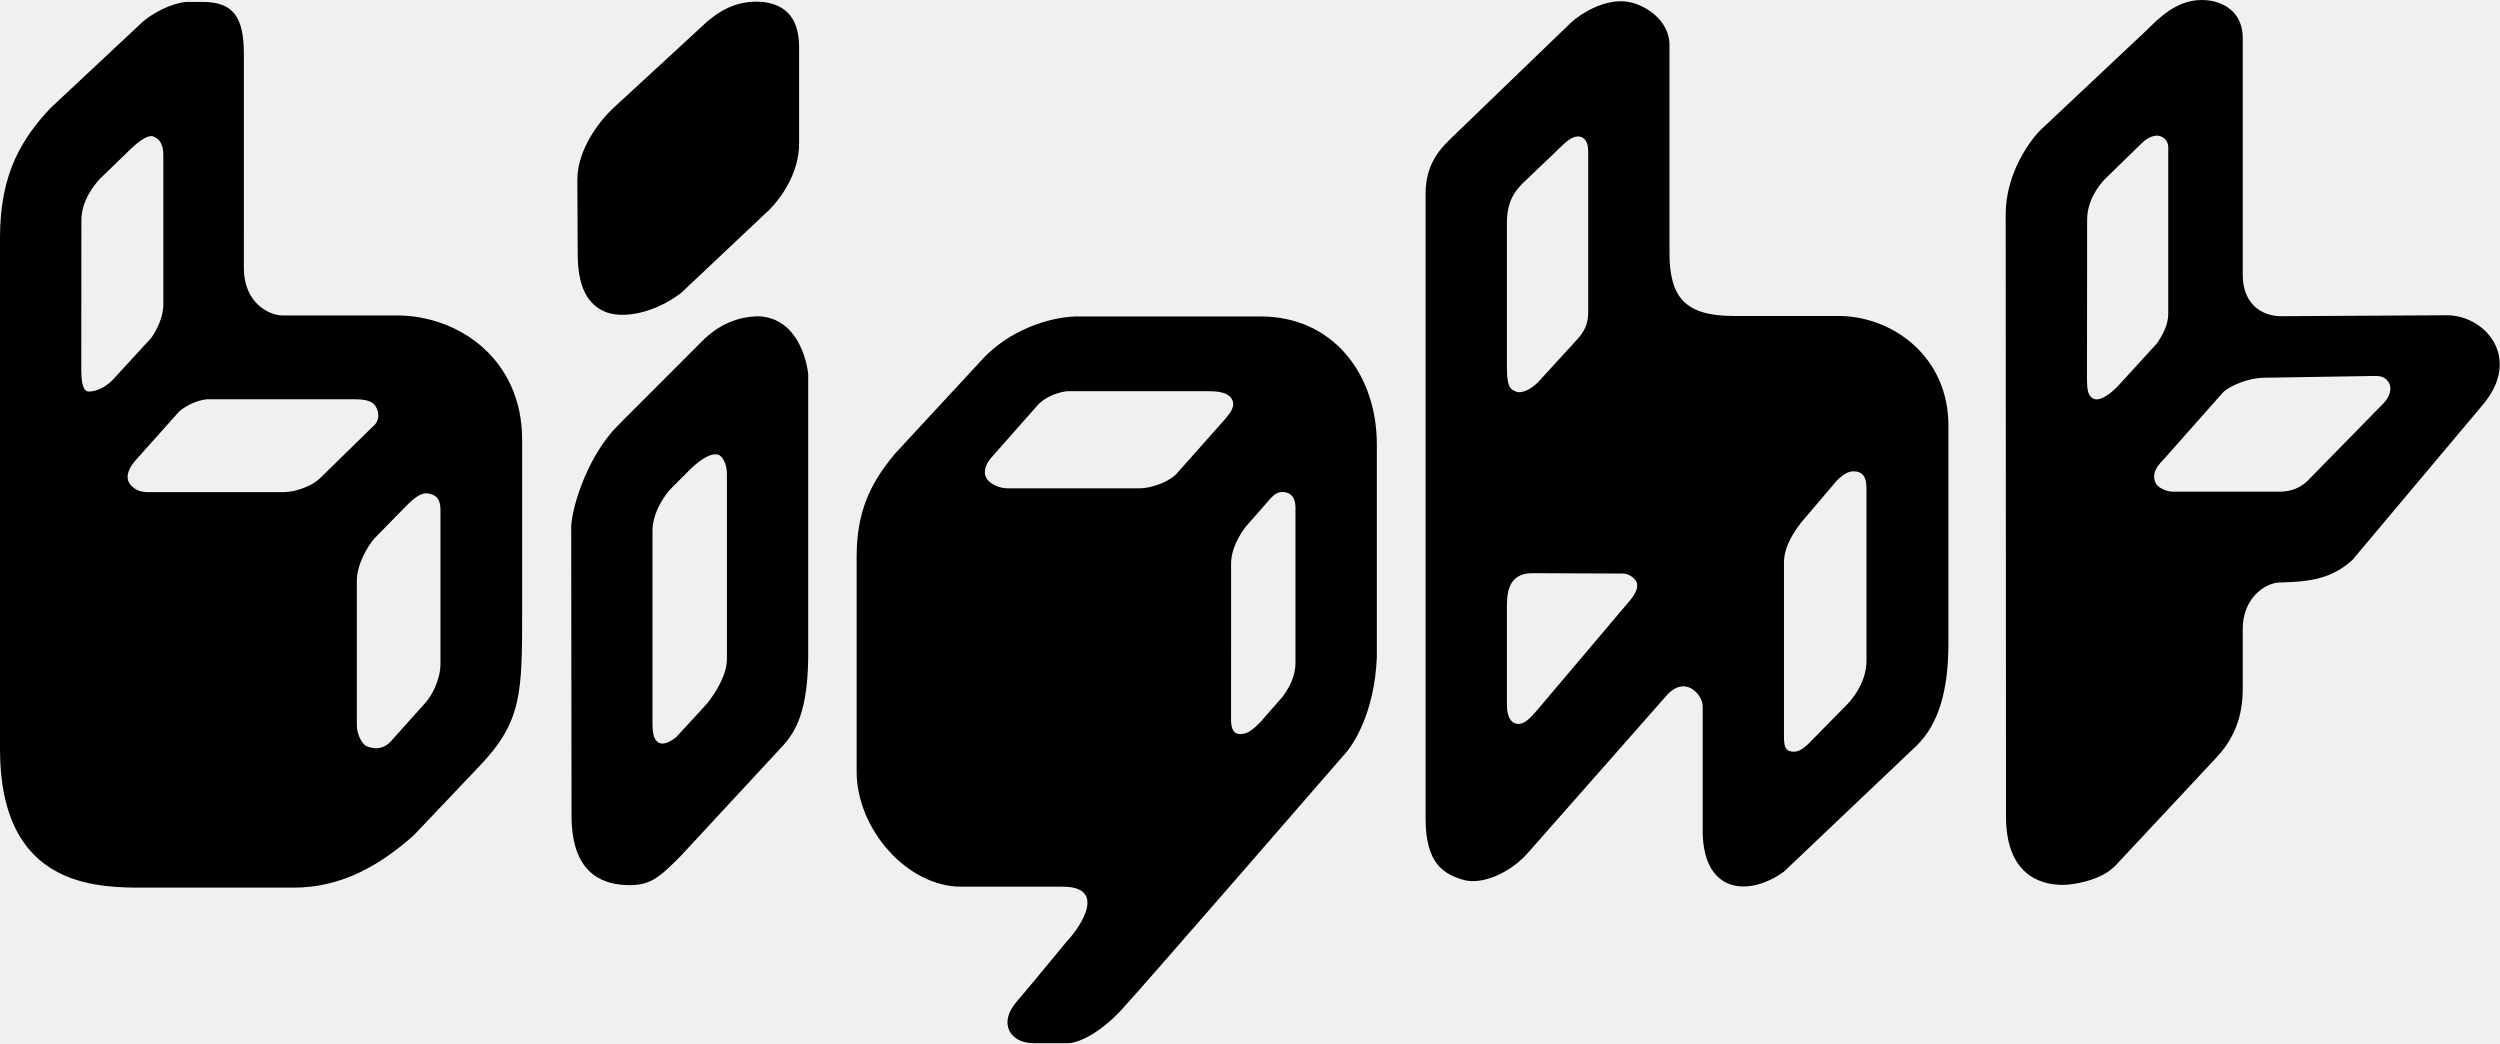
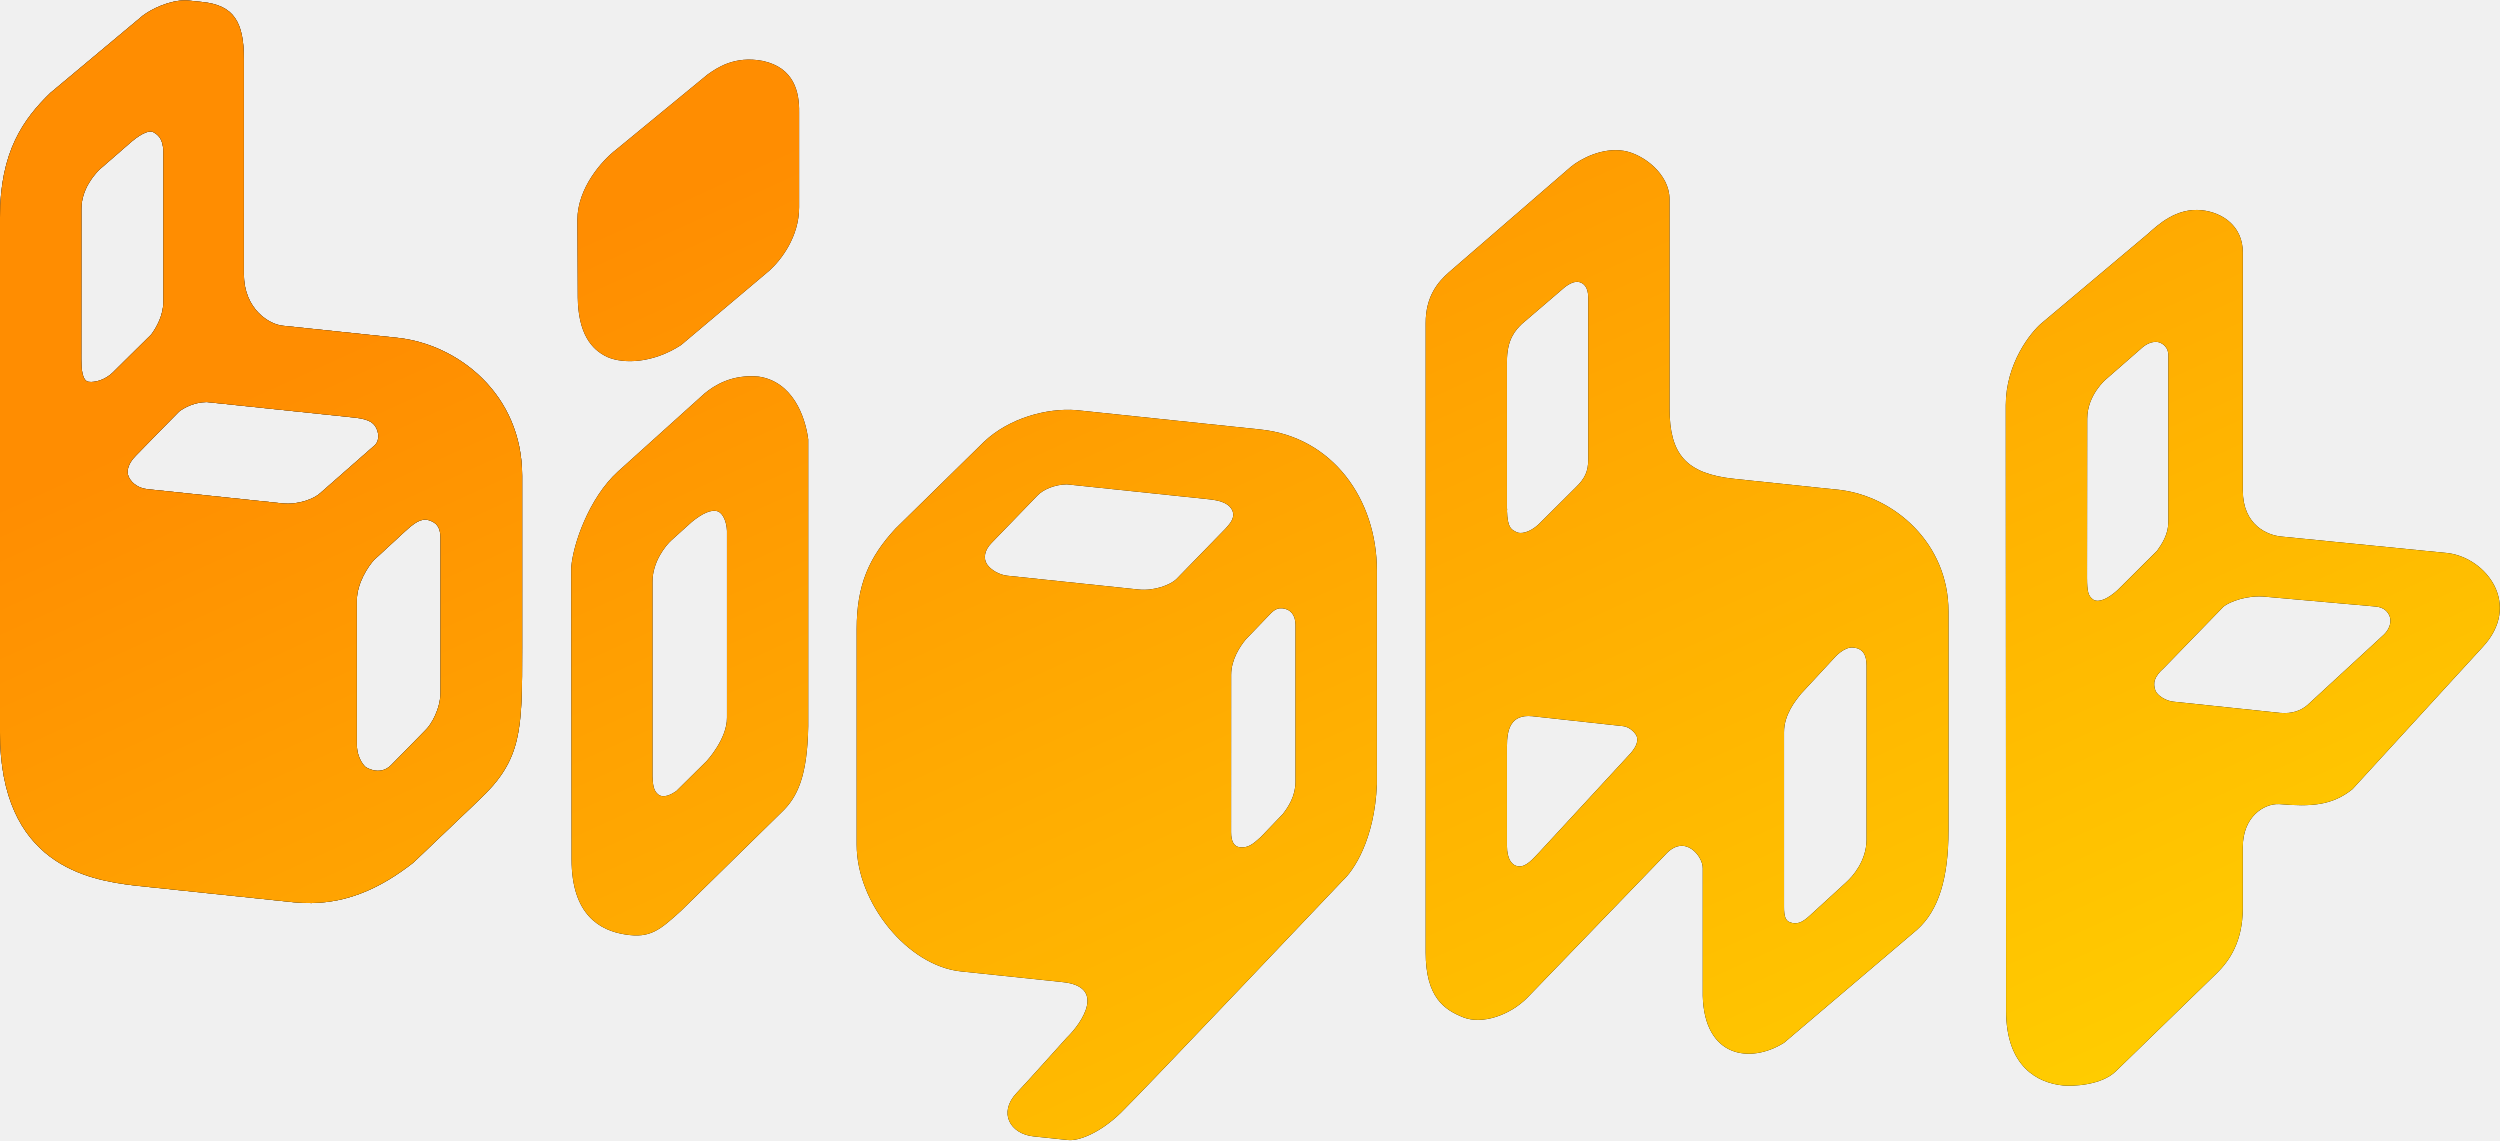
- <svg xmlns="http://www.w3.org/2000/svg" width="6527" height="2724" viewBox="0 0 6527 2724" fill="none">
-   <path fill-rule="evenodd" clip-rule="evenodd" d="M636.724 142.5C636.724 45.248 610.5 4.992 528 4.992H485.874C441.537 9.723 396.229 36.687 373 56.5L131.5 282.5C61 357.964 0 448.5 0 619.5V1956.65C0 2300.15 229.295 2315.94 354.5 2317.43C354.5 2317.43 639.5 2317.43 767 2317.43C894.5 2317.43 994.744 2256.41 1079.5 2181.5L1250.5 2001.5C1363.22 1884.35 1363.22 1809.92 1363.22 1594.42V1148.24C1363.22 934.892 1194.5 823.617 1036.5 823.617H737.58L737.671 823.528C703.296 823.885 636.66 791.455 636.659 699.693L636.724 142.5ZM1110.26 1835.19L1020.5 1935.5C990 1968 954 1946.5 954 1946.5C954 1946.5 931.584 1929.49 931.584 1890V1516.96C931.584 1472.12 961.06 1424.72 976.635 1406.59L1057 1324.51C1081.14 1300.12 1099 1284.62 1119.5 1288.62C1140 1292.62 1150 1304.18 1150 1331.51V1731.67C1150.55 1774.03 1126.19 1818.94 1110.26 1835.19ZM426.441 794.451C426.642 828.569 408.658 862.424 395.127 881.967L294.506 991.434C274.314 1012.88 248.208 1022.74 231.295 1022.21C214.381 1021.68 212.217 989.616 212.217 965.378L212.483 574.803C212.628 523.957 246.026 482.681 260.508 467.195L336.376 393.684L336.327 393.852C359.617 370.312 387.655 349.278 401.994 356.964C409.245 360.85 426.073 367.655 426.441 404.25V794.451ZM982.5 1064C977.575 1055 970 1042.44 927 1042.44H539.464C507.792 1046.22 482.024 1062.19 467.344 1074.81L354.5 1201.12C336.144 1221.61 328 1243.12 336.5 1259.12C345 1275.12 362.798 1284.91 385.5 1284.91H736.977C779.444 1285.12 821.099 1263.58 835.863 1248.19L979.709 1107.5C992.139 1092.4 987.425 1073 982.5 1064Z" fill="black" style="fill:black;fill-opacity:1;" />
-   <path fill-rule="evenodd" clip-rule="evenodd" d="M4239.5 3.5C4289.98 6.686 4358.68 51.147 4358.68 116.801V659.5C4358.68 778.5 4401 824.97 4528 824.97H4805.5C4945.53 828.165 5086.9 933.5 5086.9 1110.83V1679.86C5086.9 1802.86 5061.51 1889.91 5004.47 1946.14L4657.6 2275.59C4568.79 2340.25 4449.39 2335.09 4445.39 2175.59V1844.52C4446.34 1814.94 4398.64 1757.03 4347.03 1820.42L3987.03 2228.98C3940.94 2279.85 3868.63 2311.23 3820 2297C3771.37 2282.77 3722.02 2256 3722.02 2139V504.954C3721.83 435.385 3754.01 394.55 3783.42 365.867L4101 59.5C4126.21 36.247 4183.1 -0.06 4239.5 3.5ZM4820.89 1840.75L4821.02 1840.75L4724.04 1939.2C4704.88 1958.57 4690.56 1966.42 4672.06 1960.83C4654.38 1955.95 4658.19 1925.49 4657.6 1910.09V1469.18C4657.48 1424.3 4686.7 1385.21 4701.76 1365.06L4702.17 1364.52L4788.55 1262.88C4788.55 1262.88 4813.53 1230.5 4838.5 1230.5C4862.53 1230.5 4873.02 1244.5 4873.02 1274V1726.47C4872.34 1781.62 4836.61 1825.02 4820.89 1840.75ZM4146.46 395C4146.46 365.867 4133.8 358.318 4123.5 356.5C4109.57 354.041 4092.34 366.136 4078 380.5L3972.84 481.056C3957.37 497.945 3933.62 523.867 3934.24 584.242V968.267C3935.25 972.244 3934.24 956.856 3934.24 968.267C3935.5 1017.5 3947.5 1017.5 3958.5 1022.5C3969.5 1027.5 3992.99 1020.66 4016.18 997.223L4114.28 889.918C4137.5 865 4146.46 846 4146.46 813.853V395ZM3934.24 1840C3934.24 1875 3947.5 1890.03 3964 1890C3984.5 1889.96 4001 1867.5 4017.5 1849L4257.6 1565.16C4274 1544 4275.88 1532.75 4273.5 1521.5C4271.55 1513.88 4256 1497.44 4237.5 1497.44L3999.72 1496.44C3944.07 1497.09 3934.06 1537.55 3934.24 1582V1840Z" fill="black" style="fill:black;fill-opacity:1;" />
-   <path fill-rule="evenodd" clip-rule="evenodd" d="M5748 0C5803.5 0 5855.31 31.243 5855.31 98.141L5855.32 716.056C5855.32 807.818 5921.21 825.89 5955.58 825.533L6391.69 823.056C6492.4 826.229 6584.11 937.385 6481.21 1057.84L6141.53 1462.1C6088.99 1509.38 6035.57 1519.33 5950.04 1520.79C5909.48 1523.44 5855.31 1564.24 5855.31 1642.24V1802.86C5854.34 1887.4 5821.8 1939.23 5788.15 1976.06L5524.65 2258.13C5486.46 2300.07 5409.97 2310.14 5386.23 2310.28C5321.01 2310.67 5237.32 2278.34 5237.32 2131.8L5236.45 559.956C5236.45 449.631 5303.11 362.598 5329.11 337.804L5607 76.5C5634.4 49.173 5682 0 5748 0ZM6203 981.5L5915.48 986.114C5867.87 985.879 5821.35 1008.43 5805.1 1023.09L5649.67 1198.5C5622.71 1225.17 5620.74 1241.1 5626.85 1258.97C5631.17 1271.91 5654.83 1284.13 5674.5 1283.68H5953.45C5984.13 1283.09 6006.73 1272.25 6023.73 1256.19L6224.49 1051.22C6240.85 1032.86 6243.5 1014 6238.5 1002.5C6234.03 992.214 6224.49 981.5 6203 981.5ZM5631.56 896.312L5528 1009.59C5505.41 1032.31 5481.35 1047.48 5465.92 1041.21C5451.27 1033.35 5448.89 1020.87 5448.67 986.286L5449.11 572.8C5449.11 510.706 5497.89 465.215 5497.89 465.215L5593.97 371.678C5609.8 357.031 5627.37 351.821 5638.24 355.039C5645.63 356.881 5662.29 364.952 5660.89 388.199V818.97C5660.84 850.486 5644.31 877.237 5631.56 896.312Z" fill="black" style="fill:black;fill-opacity:1;" />
-   <path fill-rule="evenodd" clip-rule="evenodd" d="M3504.86 1975.48C3533.62 1946.6 3588.67 1860.51 3594.67 1715.68V1161C3594.67 975.443 3479 826.165 3291.05 826.165H2808.79C2733.68 828.529 2635.45 864.263 2569 933.5L2337.5 1183.5C2269.05 1264.43 2236.51 1340 2236.51 1454.5V2014.5C2236.51 2164.41 2368.5 2314.94 2509 2314.94H2772.87C2888.5 2313.94 2826 2414.5 2784.43 2458.79L2784.49 2458.72L2784.48 2458.73L2784.43 2458.79C2744.02 2507.32 2690.42 2573.22 2654 2615.5C2605.33 2672 2637.23 2723.5 2698.5 2723.5H2788C2815.23 2723.74 2871 2697.5 2926.5 2638C2982 2578.5 3504.86 1975.48 3504.86 1975.48ZM3349.17 1818.36L3291.05 1884.78C3270.86 1905.16 3257.85 1916.5 3237.5 1916.5C3221.5 1916.5 3214.05 1903.84 3214.05 1879.5L3214.18 1471.15C3214.45 1431.13 3237.17 1395.1 3252.43 1375.07L3300.66 1320.11C3319.14 1300.04 3327.5 1284.5 3348 1284.5C3368.5 1284.5 3382.06 1297.35 3382.2 1324V1731C3382.15 1768.44 3363.73 1797.86 3349.17 1818.36ZM3214.5 1039.5C3204.06 1024.55 3180 1021.42 3157 1021.42H2785.21C2753.54 1025.2 2723.77 1041.18 2709.09 1057.8L2588.54 1194.27C2570.19 1214.76 2566.47 1236.59 2577 1251C2586.56 1264.09 2608.5 1274.89 2630 1274.89C2651.5 1274.89 2971.72 1274.89 2971.72 1274.89C3014.19 1275.1 3055.84 1253.56 3070.61 1238.17L3199.5 1093C3211.93 1077.9 3228.12 1059 3214.5 1039.5Z" fill="black" style="fill:black;fill-opacity:1;" />
-   <path fill-rule="evenodd" clip-rule="evenodd" d="M1839.04 884.676L1613.12 1110.83C1537.53 1187.11 1495.77 1312.61 1491.29 1372.33L1492.18 2129.76C1492.18 2276.3 1567.99 2307.31 1632.5 2310.65C1697 2314 1721.32 2291.2 1778.29 2233.68L2040.5 1950.65C2081.76 1907.53 2107.87 1850.32 2110.07 1719.92V975.443C2101.98 914.698 2068.53 829.522 1980.51 825.733C1910.49 826.571 1864.43 861.114 1839.04 884.676ZM1703.51 1388.8V1893C1704.36 1910.47 1705 1929.85 1719 1938.5C1733 1947.15 1752.97 1934.33 1765.5 1924.5L1845.21 1837.72C1845.21 1837.72 1898.36 1775.12 1897.86 1719.92V1235C1896.9 1210.93 1887.23 1190.79 1874.5 1187C1856.79 1182.3 1832.41 1197.22 1805.83 1221.57L1752.76 1274.7C1738.28 1289.18 1702.65 1335.95 1703.51 1388.8Z" fill="black" style="fill:black;fill-opacity:1;" />
-   <path d="M1992.06 5.125C2073 14.525 2087.04 75.27 2086.29 128V374.574C2086.52 452.064 2038.41 517.703 2008.93 547.315L1778.01 765.024C1706.05 819.242 1629.5 830.326 1586.23 816.394C1542.96 801.463 1509.59 761.855 1508.33 669.726L1507.33 468.764C1507.33 385.435 1572.12 306.825 1608.71 275.245L1846.57 55.988C1870.64 36.322 1917.66 -1.757 1992.06 5.125Z" fill="black" style="fill:black;fill-opacity:1;" />
+ <svg xmlns="http://www.w3.org/2000/svg" width="6491" height="2961" viewBox="0 0 6491 2961" fill="none">
+   <path fill-rule="evenodd" clip-rule="evenodd" d="M633.236 154.056C633.236 56.803 607.156 13.806 525.108 5.183L483.212 0.779C439.118 0.876 394.059 23.104 370.957 40.489L130.78 241.245C60.666 309.34 0 393.5 0 564.5V1901.65C0 2245.15 228.039 2284.9 352.558 2299.48C352.558 2299.48 635.997 2329.27 762.798 2342.6C889.6 2355.93 989.294 2305.39 1073.59 2239.34L1243.65 2077.21C1355.75 1971.84 1355.75 1897.42 1355.75 1681.92V1235.74C1355.75 1022.39 1187.96 893.476 1030.82 876.96L733.539 845.715L733.63 845.635C699.443 842.399 633.172 803.004 633.171 711.242L633.236 154.056ZM1104.17 1896.24L1014.91 1987.17C984.577 2016.48 948.774 1991.22 948.774 1991.22C948.774 1991.22 926.481 1971.87 926.481 1932.38V1559.33C926.481 1514.5 955.795 1470.18 971.285 1453.68L1051.21 1380C1075.21 1358.13 1092.98 1344.5 1113.37 1350.64C1133.75 1356.78 1143.7 1369.39 1143.7 1396.72V1796.88C1144.24 1839.29 1120.02 1881.66 1104.17 1896.24ZM424.105 784.027C424.305 818.165 406.419 850.141 392.963 868.269L292.893 967.219C272.811 986.55 246.849 993.684 230.028 991.386C213.207 989.089 211.054 956.799 211.054 932.561L211.319 542.013C211.464 491.182 244.679 453.398 259.081 439.426L334.534 373.845L334.485 374.007C357.647 352.902 385.531 334.799 399.792 343.984C407.003 348.628 423.739 357.192 424.105 393.826V784.027ZM977.118 1111.7C972.219 1102.18 964.686 1088.83 921.922 1084.34L536.509 1043.83C505.01 1044.3 479.383 1057.58 464.784 1068.66L352.558 1183.18C334.303 1201.74 326.203 1222.41 334.657 1239.29C343.11 1256.18 360.81 1267.83 383.388 1270.2L732.94 1306.94C775.174 1311.59 816.601 1294.4 831.284 1280.56L974.342 1154.91C986.704 1141.11 982.016 1121.21 977.118 1111.7Z" fill="white" style="fill:white;fill-opacity:1;" />
+   <path fill-rule="evenodd" clip-rule="evenodd" d="M633.236 154.056C633.236 56.803 607.156 13.806 525.108 5.183L483.212 0.779C439.118 0.876 394.059 23.104 370.957 40.489L130.78 241.245C60.666 309.34 0 393.5 0 564.5V1901.65C0 2245.15 228.039 2284.9 352.558 2299.48C352.558 2299.48 635.997 2329.27 762.798 2342.6C889.6 2355.93 989.294 2305.39 1073.59 2239.34L1243.65 2077.21C1355.75 1971.84 1355.75 1897.42 1355.75 1681.92V1235.74C1355.75 1022.39 1187.96 893.476 1030.82 876.96L733.539 845.715L733.63 845.635C699.443 842.399 633.172 803.004 633.171 711.242L633.236 154.056ZM1104.17 1896.24L1014.91 1987.17C984.577 2016.48 948.774 1991.22 948.774 1991.22C948.774 1991.22 926.481 1971.87 926.481 1932.38V1559.33C926.481 1514.5 955.795 1470.18 971.285 1453.68L1051.21 1380C1075.21 1358.13 1092.98 1344.5 1113.37 1350.64C1133.75 1356.78 1143.7 1369.39 1143.7 1396.72V1796.88C1144.24 1839.29 1120.02 1881.66 1104.17 1896.24ZM424.105 784.027C424.305 818.165 406.419 850.141 392.963 868.269L292.893 967.219C272.811 986.55 246.849 993.684 230.028 991.386C213.207 989.089 211.054 956.799 211.054 932.561L211.319 542.013C211.464 491.182 244.679 453.398 259.081 439.426L334.534 373.845L334.485 374.007C357.647 352.902 385.531 334.799 399.792 343.984C407.003 348.628 423.739 357.192 424.105 393.826V784.027ZM977.118 1111.7C972.219 1102.18 964.686 1088.83 921.922 1084.34L536.509 1043.83C505.01 1044.3 479.383 1057.58 464.784 1068.66L352.558 1183.18C334.303 1201.74 326.203 1222.41 334.657 1239.29C343.11 1256.18 360.81 1267.83 383.388 1270.2L732.94 1306.94C775.174 1311.59 816.601 1294.4 831.284 1280.56L974.342 1154.91C986.704 1141.11 982.016 1121.21 977.118 1111.7Z" fill="black" style="fill:black;fill-opacity:1;" />
+   <path fill-rule="evenodd" clip-rule="evenodd" d="M633.236 154.056C633.236 56.803 607.156 13.806 525.108 5.183L483.212 0.779C439.118 0.876 394.059 23.104 370.957 40.489L130.78 241.245C60.666 309.34 0 393.5 0 564.5V1901.65C0 2245.15 228.039 2284.9 352.558 2299.48C352.558 2299.48 635.997 2329.27 762.798 2342.6C889.6 2355.93 989.294 2305.39 1073.59 2239.34L1243.65 2077.21C1355.75 1971.84 1355.75 1897.42 1355.75 1681.92V1235.74C1355.75 1022.39 1187.96 893.476 1030.82 876.96L733.539 845.715L733.63 845.635C699.443 842.399 633.172 803.004 633.171 711.242L633.236 154.056ZM1104.17 1896.24L1014.91 1987.17C984.577 2016.48 948.774 1991.22 948.774 1991.22C948.774 1991.22 926.481 1971.87 926.481 1932.38V1559.33C926.481 1514.5 955.795 1470.18 971.285 1453.68L1051.21 1380C1075.21 1358.13 1092.98 1344.5 1113.37 1350.64C1133.75 1356.78 1143.7 1369.39 1143.7 1396.72V1796.88C1144.24 1839.29 1120.02 1881.66 1104.17 1896.24ZM424.105 784.027C424.305 818.165 406.419 850.141 392.963 868.269L292.893 967.219C272.811 986.55 246.849 993.684 230.028 991.386C213.207 989.089 211.054 956.799 211.054 932.561L211.319 542.013C211.464 491.182 244.679 453.398 259.081 439.426L334.534 373.845L334.485 374.007C357.647 352.902 385.531 334.799 399.792 343.984C407.003 348.628 423.739 357.192 424.105 393.826V784.027ZM977.118 1111.7C972.219 1102.18 964.686 1088.83 921.922 1084.34L536.509 1043.83C505.01 1044.3 479.383 1057.58 464.784 1068.66L352.558 1183.18C334.303 1201.74 326.203 1222.41 334.657 1239.29C343.11 1256.18 360.81 1267.83 383.388 1270.2L732.94 1306.94C775.174 1311.59 816.601 1294.4 831.284 1280.56L974.342 1154.91C986.704 1141.11 982.016 1121.21 977.118 1111.7Z" fill="url(#paint0_linear_1695_2)" style="" />
+   <path fill-rule="evenodd" clip-rule="evenodd" d="M4216.28 391.648C4266.48 400.111 4334.8 451.752 4334.8 517.407V1060.11C4334.8 1179.11 4376.89 1230 4503.19 1243.27L4779.17 1272.28C4918.44 1290.11 5059.03 1410.23 5059.03 1587.55V2156.59C5059.03 2279.58 5033.79 2363.98 4977.06 2414.25L4632.09 2707.44C4543.76 2762.81 4425.01 2745.18 4421.03 2585.26V2254.19C4421.98 2224.71 4374.54 2161.81 4323.22 2219.81L3965.19 2590.73C3919.35 2636.79 3847.44 2660.61 3799.07 2641.3C3750.71 2621.98 3701.63 2590.06 3701.63 2473.06V839.011C3701.44 769.422 3733.44 731.951 3762.7 706.342L4078.53 433.171C4103.61 412.553 4160.19 382.194 4216.28 391.648ZM4794.48 2289.67L4794.61 2289.68L4698.16 2378C4679.11 2395.37 4664.87 2401.71 4646.46 2394.19C4628.89 2387.46 4632.67 2357.41 4632.09 2341.94V1901.04C4631.97 1856.14 4661.03 1820.1 4676.01 1801.53L4676.41 1801.03L4762.31 1708.42C4762.31 1708.42 4787.16 1678.65 4811.99 1681.26C4835.89 1683.77 4846.32 1698.87 4846.32 1728.37V2180.84C4845.65 2235.91 4810.11 2275.58 4794.48 2289.67ZM4123.74 773.423C4123.74 744.29 4111.16 735.418 4100.91 732.523C4087.05 728.607 4069.92 738.902 4055.66 751.767L3951.08 841.331C3935.69 856.602 3912.07 880.042 3912.68 940.482V1324.51C3913.69 1328.59 3912.68 1313.1 3912.68 1324.51C3913.94 1373.87 3925.88 1375.13 3936.81 1381.28C3947.75 1387.43 3971.11 1383.05 3994.18 1362.03L4091.75 1264.98C4114.83 1242.49 4123.74 1224.42 4123.74 1192.28V773.423ZM3912.68 2196.24C3912.68 2231.24 3925.88 2247.65 3942.28 2249.35C3962.67 2251.46 3979.08 2230.72 3995.49 2213.94L4234.28 1955.2C4250.59 1935.75 4252.46 1924.7 4250.09 1913.2C4248.15 1905.38 4232.69 1887.32 4214.29 1885.38L3977.81 1859.53C3922.46 1854.36 3912.51 1893.78 3912.68 1938.24V2196.24Z" fill="white" style="fill:white;fill-opacity:1;" />
+   <path fill-rule="evenodd" clip-rule="evenodd" d="M4216.28 391.648C4266.48 400.111 4334.8 451.752 4334.8 517.407V1060.11C4334.8 1179.11 4376.89 1230 4503.19 1243.27L4779.17 1272.28C4918.44 1290.11 5059.03 1410.23 5059.03 1587.55V2156.59C5059.03 2279.58 5033.79 2363.98 4977.06 2414.25L4632.09 2707.44C4543.76 2762.81 4425.01 2745.18 4421.03 2585.26V2254.19C4421.98 2224.71 4374.54 2161.81 4323.22 2219.81L3965.19 2590.73C3919.35 2636.79 3847.44 2660.61 3799.07 2641.3C3750.71 2621.98 3701.63 2590.06 3701.63 2473.06V839.011C3701.44 769.422 3733.44 731.951 3762.7 706.342L4078.53 433.171C4103.61 412.553 4160.19 382.194 4216.28 391.648ZM4794.48 2289.67L4794.61 2289.68L4698.16 2378C4679.11 2395.37 4664.87 2401.71 4646.46 2394.19C4628.89 2387.46 4632.67 2357.41 4632.09 2341.94V1901.04C4631.97 1856.14 4661.03 1820.1 4676.01 1801.53L4676.41 1801.03L4762.31 1708.42C4762.31 1708.42 4787.16 1678.65 4811.99 1681.26C4835.89 1683.77 4846.32 1698.87 4846.32 1728.37V2180.84C4845.65 2235.91 4810.11 2275.58 4794.48 2289.67ZM4123.74 773.423C4123.74 744.29 4111.16 735.418 4100.91 732.523C4087.05 728.607 4069.92 738.902 4055.66 751.767L3951.08 841.331C3935.69 856.602 3912.07 880.042 3912.68 940.482V1324.51C3913.69 1328.59 3912.68 1313.1 3912.68 1324.51C3913.94 1373.87 3925.88 1375.13 3936.81 1381.28C3947.75 1387.43 3971.11 1383.05 3994.18 1362.03L4091.75 1264.98C4114.83 1242.49 4123.74 1224.42 4123.74 1192.28V773.423ZM3912.68 2196.24C3912.68 2231.24 3925.88 2247.65 3942.28 2249.35C3962.67 2251.46 3979.08 2230.72 3995.49 2213.94L4234.28 1955.2C4250.59 1935.75 4252.46 1924.7 4250.09 1913.2C4248.15 1905.38 4232.69 1887.32 4214.29 1885.38L3977.81 1859.53C3922.46 1854.36 3912.51 1893.78 3912.68 1938.24V2196.24Z" fill="black" style="fill:black;fill-opacity:1;" />
+   <path fill-rule="evenodd" clip-rule="evenodd" d="M4216.28 391.648C4266.48 400.111 4334.8 451.752 4334.8 517.407V1060.11C4334.8 1179.11 4376.89 1230 4503.19 1243.27L4779.17 1272.28C4918.44 1290.11 5059.03 1410.23 5059.03 1587.55V2156.59C5059.03 2279.58 5033.79 2363.98 4977.06 2414.25L4632.09 2707.44C4543.76 2762.81 4425.01 2745.18 4421.03 2585.26V2254.19C4421.98 2224.71 4374.54 2161.81 4323.22 2219.81L3965.19 2590.73C3919.35 2636.79 3847.44 2660.61 3799.07 2641.3C3750.71 2621.98 3701.63 2590.06 3701.63 2473.06V839.011C3701.44 769.422 3733.44 731.951 3762.7 706.342L4078.53 433.171C4103.61 412.553 4160.19 382.194 4216.28 391.648ZM4794.48 2289.67L4794.61 2289.68L4698.16 2378C4679.11 2395.37 4664.87 2401.71 4646.46 2394.19C4628.89 2387.46 4632.67 2357.41 4632.09 2341.94V1901.04C4631.97 1856.14 4661.03 1820.1 4676.01 1801.53L4676.41 1801.03L4762.31 1708.42C4762.31 1708.42 4787.16 1678.65 4811.99 1681.26C4835.89 1683.77 4846.32 1698.87 4846.32 1728.37V2180.84C4845.65 2235.91 4810.11 2275.58 4794.48 2289.67ZM4123.74 773.423C4123.74 744.29 4111.16 735.418 4100.91 732.523C4087.05 728.607 4069.92 738.902 4055.66 751.767L3951.08 841.331C3935.69 856.602 3912.07 880.042 3912.68 940.482V1324.51C3913.69 1328.59 3912.68 1313.1 3912.68 1324.51C3913.94 1373.87 3925.88 1375.13 3936.81 1381.28C3947.75 1387.43 3971.11 1383.05 3994.18 1362.03L4091.75 1264.98C4114.83 1242.49 4123.74 1224.42 4123.74 1192.28V773.423ZM3912.68 2196.24C3912.68 2231.24 3925.88 2247.65 3942.28 2249.35C3962.67 2251.46 3979.08 2230.72 3995.49 2213.94L4234.28 1955.2C4250.59 1935.75 4252.46 1924.7 4250.09 1913.2C4248.15 1905.38 4232.69 1887.32 4214.29 1885.38L3977.81 1859.53C3922.46 1854.36 3912.51 1893.78 3912.68 1938.24V2196.24Z" fill="url(#paint1_linear_1695_2)" style="" />
+   <path fill-rule="evenodd" clip-rule="evenodd" d="M5716.51 545.83C5771.71 551.631 5823.23 588.289 5823.23 655.187L5823.24 1273.1C5823.24 1364.87 5888.77 1389.82 5922.96 1393.06L6356.68 1436.17C6456.83 1449.87 6548.04 1570.61 6445.7 1680.31L6107.89 2049.06C6055.63 2090.85 6002.51 2095.22 5917.44 2087.74C5877.11 2086.15 5823.23 2121.29 5823.23 2199.29V2359.91C5822.27 2444.35 5789.9 2492.77 5756.44 2526.08L5494.39 2780.61C5456.41 2818.56 5380.33 2820.64 5356.72 2818.3C5291.86 2811.87 5208.63 2770.79 5208.63 2624.24L5207.77 1052.31C5207.77 941.989 5274.06 861.924 5299.91 839.847L5576.28 607.591C5603.53 583.128 5650.87 538.931 5716.51 545.83ZM6169.02 1574.89L5883.07 1549.45C5835.73 1544.24 5789.46 1561.92 5773.3 1574.89L5618.72 1734.06C5591.9 1757.91 5589.95 1773.63 5596.03 1792.14C5600.32 1805.52 5623.85 1820.22 5643.41 1821.83L5920.84 1850.99C5951.35 1853.6 5973.82 1845.12 5990.73 1830.84L6190.4 1646.86C6206.66 1630.21 6209.3 1611.62 6204.32 1599.6C6199.88 1588.85 6190.4 1577.14 6169.02 1574.89ZM5600.71 1429.97L5497.71 1532.42C5475.25 1552.78 5451.32 1565.43 5435.98 1557.55C5421.41 1548.16 5419.04 1535.44 5418.82 1500.83L5419.26 1087.39C5419.26 1025.29 5467.78 984.902 5467.78 984.902L5563.32 901.407C5579.07 888.415 5596.54 885.041 5607.35 889.396C5614.7 892.01 5631.27 901.823 5629.88 924.923V1355.69C5629.83 1387.21 5613.39 1412.23 5600.71 1429.97Z" fill="white" style="fill:white;fill-opacity:1;" />
+   <path fill-rule="evenodd" clip-rule="evenodd" d="M5716.51 545.83C5771.71 551.631 5823.23 588.289 5823.23 655.187L5823.24 1273.1C5823.24 1364.87 5888.77 1389.82 5922.96 1393.06L6356.68 1436.17C6456.83 1449.87 6548.04 1570.61 6445.7 1680.31L6107.89 2049.06C6055.63 2090.85 6002.51 2095.22 5917.44 2087.74C5877.11 2086.15 5823.23 2121.29 5823.23 2199.29V2359.91C5822.27 2444.35 5789.9 2492.77 5756.44 2526.08L5494.39 2780.61C5456.41 2818.56 5380.33 2820.64 5356.72 2818.3C5291.86 2811.87 5208.63 2770.79 5208.63 2624.24L5207.77 1052.31C5207.77 941.989 5274.06 861.924 5299.91 839.847L5576.28 607.591C5603.53 583.128 5650.87 538.931 5716.51 545.83ZM6169.02 1574.89L5883.07 1549.45C5835.73 1544.24 5789.46 1561.92 5773.3 1574.89L5618.72 1734.06C5591.9 1757.91 5589.95 1773.63 5596.03 1792.14C5600.32 1805.52 5623.85 1820.22 5643.41 1821.83L5920.84 1850.99C5951.35 1853.6 5973.82 1845.12 5990.73 1830.84L6190.4 1646.86C6206.66 1630.21 6209.3 1611.62 6204.32 1599.6C6199.88 1588.85 6190.4 1577.14 6169.02 1574.89ZM5600.71 1429.97L5497.71 1532.42C5475.25 1552.78 5451.32 1565.43 5435.98 1557.55C5421.41 1548.16 5419.04 1535.44 5418.82 1500.83L5419.26 1087.39C5419.26 1025.29 5467.78 984.902 5467.78 984.902L5563.32 901.407C5579.07 888.415 5596.54 885.041 5607.35 889.396C5614.7 892.01 5631.27 901.823 5629.88 924.923V1355.69C5629.83 1387.21 5613.39 1412.23 5600.71 1429.97Z" fill="black" style="fill:black;fill-opacity:1;" />
+   <path fill-rule="evenodd" clip-rule="evenodd" d="M5716.51 545.83C5771.71 551.631 5823.23 588.289 5823.23 655.187L5823.24 1273.1C5823.24 1364.87 5888.77 1389.82 5922.96 1393.06L6356.68 1436.17C6456.83 1449.87 6548.04 1570.61 6445.7 1680.31L6107.89 2049.06C6055.63 2090.85 6002.51 2095.22 5917.44 2087.74C5877.11 2086.15 5823.23 2121.29 5823.23 2199.29V2359.91C5822.27 2444.35 5789.9 2492.77 5756.44 2526.08L5494.39 2780.61C5456.41 2818.56 5380.33 2820.64 5356.72 2818.3C5291.86 2811.87 5208.63 2770.79 5208.63 2624.24L5207.77 1052.31C5207.77 941.989 5274.06 861.924 5299.91 839.847L5576.28 607.591C5603.53 583.128 5650.87 538.931 5716.51 545.83ZM6169.02 1574.89L5883.07 1549.45C5835.73 1544.24 5789.46 1561.92 5773.3 1574.89L5618.72 1734.06C5591.9 1757.91 5589.95 1773.63 5596.03 1792.14C5600.32 1805.52 5623.85 1820.22 5643.41 1821.83L5920.84 1850.99C5951.35 1853.6 5973.82 1845.12 5990.73 1830.84L6190.4 1646.86C6206.66 1630.21 6209.3 1611.62 6204.32 1599.6C6199.88 1588.85 6190.4 1577.14 6169.02 1574.89ZM5600.71 1429.97L5497.71 1532.42C5475.25 1552.78 5451.32 1565.43 5435.98 1557.55C5421.41 1548.16 5419.04 1535.44 5418.82 1500.83L5419.26 1087.39C5419.26 1025.29 5467.78 984.902 5467.78 984.902L5563.32 901.407C5579.07 888.415 5596.54 885.041 5607.35 889.396C5614.7 892.01 5631.27 901.823 5629.88 924.923V1355.69C5629.83 1387.21 5613.39 1412.23 5600.71 1429.97Z" fill="url(#paint2_linear_1695_2)" style="" />
+   <path fill-rule="evenodd" clip-rule="evenodd" d="M3485.66 2286.84C3514.26 2260.96 3569.01 2180.63 3574.98 2036.42V1481.75C3574.98 1296.19 3459.94 1134.82 3273.02 1115.17L2793.41 1064.76C2718.71 1059.28 2621.01 1084.74 2554.93 1147.03L2324.69 1372.84C2256.62 1446.61 2224.26 1518.78 2224.26 1633.28V2193.28C2224.26 2343.19 2355.53 2507.51 2495.26 2522.2L2757.68 2549.78C2872.68 2560.87 2810.52 2654.9 2769.18 2694.84L2769.24 2694.78L2769.23 2694.79L2769.18 2694.84C2728.99 2739.15 2675.68 2799.45 2639.46 2837.92C2591.05 2889.33 2622.78 2944.17 2683.72 2950.57L2772.73 2959.93C2799.8 2963.01 2855.27 2942.6 2910.47 2888.9C2965.66 2835.2 3485.66 2286.84 3485.66 2286.84ZM3330.82 2113.45L3273.02 2173.79C3252.94 2192.06 3240 2202.04 3219.76 2199.91C3203.85 2198.24 3196.44 2184.8 3196.44 2160.46L3196.58 1752.12C3196.84 1712.13 3219.44 1678.47 3234.61 1660.05L3282.58 1610.13C3300.96 1591.98 3309.27 1577.32 3329.66 1579.46C3350.05 1581.6 3363.53 1595.87 3363.67 1622.54V2029.54C3363.62 2066.97 3345.3 2094.47 3330.82 2113.45ZM3196.89 1320.51C3186.51 1304.46 3162.58 1298.82 3139.71 1296.42L2769.95 1257.56C2738.45 1258.02 2708.85 1270.89 2694.25 1285.97L2574.36 1409.85C2556.11 1428.42 2552.41 1449.86 2562.88 1465.37C2572.39 1479.46 2594.21 1492.55 2615.59 1494.8C2636.97 1497.05 2955.44 1530.52 2955.44 1530.52C2997.68 1535.17 3039.1 1517.98 3053.79 1504.14L3181.97 1372.44C3194.33 1358.64 3210.43 1341.43 3196.89 1320.51Z" fill="white" style="fill:white;fill-opacity:1;" />
+   <path fill-rule="evenodd" clip-rule="evenodd" d="M3485.66 2286.84C3514.26 2260.96 3569.01 2180.63 3574.98 2036.42V1481.75C3574.98 1296.19 3459.94 1134.82 3273.02 1115.17L2793.41 1064.76C2718.71 1059.28 2621.01 1084.74 2554.93 1147.03L2324.69 1372.84C2256.62 1446.61 2224.26 1518.78 2224.26 1633.28V2193.28C2224.26 2343.19 2355.53 2507.51 2495.26 2522.2L2757.68 2549.78C2872.68 2560.87 2810.52 2654.9 2769.18 2694.84L2769.24 2694.78L2769.23 2694.79L2769.18 2694.84C2728.99 2739.15 2675.68 2799.45 2639.46 2837.92C2591.05 2889.33 2622.78 2944.17 2683.72 2950.57L2772.73 2959.93C2799.8 2963.01 2855.27 2942.6 2910.47 2888.9C2965.66 2835.2 3485.66 2286.84 3485.66 2286.84ZM3330.82 2113.45L3273.02 2173.79C3252.94 2192.06 3240 2202.04 3219.76 2199.91C3203.85 2198.24 3196.44 2184.8 3196.44 2160.46L3196.58 1752.12C3196.84 1712.13 3219.44 1678.47 3234.61 1660.05L3282.58 1610.13C3300.96 1591.98 3309.27 1577.32 3329.66 1579.46C3350.05 1581.6 3363.53 1595.87 3363.67 1622.54V2029.54C3363.62 2066.97 3345.3 2094.47 3330.82 2113.45ZM3196.89 1320.51C3186.51 1304.46 3162.58 1298.82 3139.71 1296.42L2769.95 1257.56C2738.45 1258.02 2708.85 1270.89 2694.25 1285.97L2574.36 1409.85C2556.11 1428.42 2552.41 1449.86 2562.88 1465.37C2572.39 1479.46 2594.21 1492.55 2615.59 1494.8C2636.97 1497.05 2955.44 1530.52 2955.44 1530.52C2997.68 1535.17 3039.1 1517.98 3053.79 1504.14L3181.97 1372.44C3194.33 1358.64 3210.43 1341.43 3196.89 1320.51Z" fill="black" style="fill:black;fill-opacity:1;" />
+   <path fill-rule="evenodd" clip-rule="evenodd" d="M3485.66 2286.84C3514.26 2260.96 3569.01 2180.63 3574.98 2036.42V1481.75C3574.98 1296.19 3459.94 1134.82 3273.02 1115.17L2793.41 1064.76C2718.71 1059.28 2621.01 1084.74 2554.93 1147.03L2324.69 1372.84C2256.62 1446.61 2224.26 1518.78 2224.26 1633.28V2193.28C2224.26 2343.19 2355.53 2507.51 2495.26 2522.2L2757.68 2549.78C2872.68 2560.87 2810.52 2654.9 2769.18 2694.84L2769.24 2694.78L2769.23 2694.79L2769.18 2694.84C2728.99 2739.15 2675.68 2799.45 2639.46 2837.92C2591.05 2889.33 2622.78 2944.17 2683.72 2950.57L2772.73 2959.93C2799.8 2963.01 2855.27 2942.6 2910.47 2888.9C2965.66 2835.2 3485.66 2286.84 3485.66 2286.84ZM3330.82 2113.45L3273.02 2173.79C3252.94 2192.06 3240 2202.04 3219.76 2199.91C3203.85 2198.24 3196.44 2184.8 3196.44 2160.46L3196.58 1752.12C3196.84 1712.13 3219.44 1678.47 3234.61 1660.05L3282.58 1610.13C3300.96 1591.98 3309.27 1577.32 3329.66 1579.46C3350.05 1581.6 3363.53 1595.87 3363.67 1622.54V2029.54C3363.62 2066.97 3345.3 2094.47 3330.82 2113.45ZM3196.89 1320.51C3186.51 1304.46 3162.58 1298.82 3139.71 1296.42L2769.95 1257.56C2738.45 1258.02 2708.85 1270.89 2694.25 1285.97L2574.36 1409.85C2556.11 1428.42 2552.41 1449.86 2562.88 1465.37C2572.39 1479.46 2594.21 1492.55 2615.59 1494.8C2636.97 1497.05 2955.44 1530.52 2955.44 1530.52C2997.68 1535.17 3039.1 1517.98 3053.79 1504.14L3181.97 1372.44C3194.33 1358.64 3210.43 1341.43 3196.89 1320.51Z" fill="url(#paint3_linear_1695_2)" style="" />
+   <path fill-rule="evenodd" clip-rule="evenodd" d="M1828.97 1021.91L1604.28 1224.44C1529.11 1292.82 1487.58 1413.96 1483.12 1473.21L1484.01 2230.73C1484.01 2377.28 1559.4 2416.21 1623.55 2426.3C1687.7 2436.38 1711.89 2416.13 1768.55 2364.56L2029.32 2108.94C2070.36 2070.13 2096.32 2015.65 2098.51 1885.48V1141.01C2090.46 1079.41 2057.2 990.742 1969.66 977.753C1900.02 971.272 1854.21 1001 1828.97 1021.91ZM1694.18 1511.86V2016.07C1695.02 2033.62 1695.66 2053.07 1709.58 2063.18C1723.51 2073.3 1743.37 2062.57 1755.83 2054.05L1835.1 1975.6C1835.1 1975.6 1887.96 1918.55 1887.46 1863.3V1378.38C1886.51 1354.2 1876.89 1333.06 1864.23 1327.94C1846.62 1321.39 1822.38 1333.76 1795.93 1355.33L1743.16 1402.91C1728.75 1415.88 1693.33 1458.93 1694.18 1511.86Z" fill="white" style="fill:white;fill-opacity:1;" />
+   <path fill-rule="evenodd" clip-rule="evenodd" d="M1828.97 1021.91L1604.28 1224.44C1529.11 1292.82 1487.58 1413.96 1483.12 1473.21L1484.01 2230.73C1484.01 2377.28 1559.4 2416.21 1623.55 2426.3C1687.7 2436.38 1711.89 2416.13 1768.55 2364.56L2029.32 2108.94C2070.36 2070.13 2096.32 2015.65 2098.51 1885.48V1141.01C2090.46 1079.41 2057.2 990.742 1969.66 977.753C1900.02 971.272 1854.21 1001 1828.97 1021.91ZM1694.18 1511.86V2016.07C1695.02 2033.62 1695.66 2053.07 1709.58 2063.18C1723.51 2073.3 1743.37 2062.57 1755.83 2054.05L1835.1 1975.6C1835.1 1975.6 1887.96 1918.55 1887.46 1863.3V1378.38C1886.51 1354.2 1876.89 1333.06 1864.23 1327.94C1846.62 1321.39 1822.38 1333.76 1795.93 1355.33L1743.16 1402.91C1728.75 1415.88 1693.33 1458.93 1694.18 1511.86Z" fill="black" style="fill:black;fill-opacity:1;" />
+   <path fill-rule="evenodd" clip-rule="evenodd" d="M1828.97 1021.91L1604.28 1224.44C1529.11 1292.82 1487.58 1413.96 1483.12 1473.21L1484.01 2230.73C1484.01 2377.28 1559.4 2416.21 1623.55 2426.3C1687.7 2436.38 1711.89 2416.13 1768.55 2364.56L2029.32 2108.94C2070.36 2070.13 2096.32 2015.65 2098.51 1885.48V1141.01C2090.46 1079.41 2057.2 990.742 1969.66 977.753C1900.02 971.272 1854.21 1001 1828.97 1021.91ZM1694.18 1511.86V2016.07C1695.02 2033.62 1695.66 2053.07 1709.58 2063.18C1723.51 2073.3 1743.37 2062.57 1755.83 2054.05L1835.1 1975.6C1835.1 1975.6 1887.96 1918.55 1887.46 1863.3V1378.38C1886.51 1354.2 1876.89 1333.06 1864.23 1327.94C1846.62 1321.39 1822.38 1333.76 1795.93 1355.33L1743.16 1402.91C1728.75 1415.88 1693.33 1458.93 1694.18 1511.86Z" fill="url(#paint4_linear_1695_2)" style="" />
+   <path d="M1981.15 158.352C2061.65 176.212 2075.61 238.426 2074.86 291.077V537.651C2075.09 615.165 2027.24 675.775 1997.93 702.306L1768.27 895.877C1696.7 942.573 1620.57 945.655 1577.54 927.201C1534.51 907.747 1501.32 864.649 1500.06 772.389L1499.07 571.322C1499.07 487.994 1563.5 416.156 1599.89 388.401L1836.45 194.007C1860.39 176.858 1907.16 143.693 1981.15 158.352Z" fill="white" style="fill:white;fill-opacity:1;" />
+   <path d="M1981.15 158.352C2061.65 176.212 2075.61 238.426 2074.86 291.077V537.651C2075.09 615.165 2027.24 675.775 1997.93 702.306L1768.27 895.877C1696.7 942.573 1620.57 945.655 1577.54 927.201C1534.51 907.747 1501.32 864.649 1500.06 772.389L1499.07 571.322C1499.07 487.994 1563.5 416.156 1599.89 388.401L1836.45 194.007C1860.39 176.858 1907.16 143.693 1981.15 158.352Z" fill="black" style="fill:black;fill-opacity:1;" />
+   <path d="M1981.15 158.352C2061.65 176.212 2075.61 238.426 2074.86 291.077V537.651C2075.09 615.165 2027.24 675.775 1997.93 702.306L1768.27 895.877C1696.7 942.573 1620.57 945.655 1577.54 927.201C1534.51 907.747 1501.32 864.649 1500.06 772.389L1499.07 571.322C1499.07 487.994 1563.5 416.156 1599.89 388.401L1836.45 194.007C1860.39 176.858 1907.16 143.693 1981.15 158.352Z" fill="url(#paint5_linear_1695_2)" style="" />
+   <path fill-rule="evenodd" clip-rule="evenodd" d="M633.236 154.056C633.236 56.803 607.156 13.806 525.108 5.183L483.212 0.779C439.118 0.876 394.059 23.104 370.957 40.489L130.78 241.245C60.666 309.34 0 393.5 0 564.5V1901.65C0 2245.15 228.039 2284.9 352.558 2299.48C352.558 2299.48 635.997 2329.27 762.798 2342.6C889.6 2355.93 989.294 2305.39 1073.59 2239.34L1243.65 2077.21C1355.75 1971.84 1355.75 1897.42 1355.75 1681.92V1235.74C1355.75 1022.39 1187.96 893.476 1030.82 876.96L733.539 845.715L733.63 845.635C699.443 842.399 633.172 803.004 633.171 711.242L633.236 154.056ZM1104.17 1896.24L1014.91 1987.17C984.577 2016.48 948.774 1991.22 948.774 1991.22C948.774 1991.22 926.481 1971.87 926.481 1932.38V1559.33C926.481 1514.5 955.795 1470.18 971.285 1453.68L1051.21 1380C1075.21 1358.13 1092.98 1344.5 1113.37 1350.64C1133.75 1356.78 1143.7 1369.39 1143.7 1396.72V1796.88C1144.24 1839.29 1120.02 1881.66 1104.17 1896.24ZM424.105 784.027C424.305 818.165 406.419 850.141 392.963 868.269L292.893 967.219C272.811 986.55 246.849 993.684 230.028 991.386C213.207 989.089 211.054 956.799 211.054 932.561L211.319 542.013C211.464 491.182 244.679 453.398 259.081 439.426L334.534 373.845L334.485 374.007C357.647 352.902 385.531 334.799 399.792 343.984C407.003 348.628 423.739 357.192 424.105 393.826V784.027ZM977.118 1111.7C972.219 1102.18 964.686 1088.83 921.922 1084.34L536.509 1043.83C505.01 1044.3 479.383 1057.58 464.784 1068.66L352.558 1183.18C334.303 1201.74 326.203 1222.41 334.657 1239.29C343.11 1256.18 360.81 1267.83 383.388 1270.2L732.94 1306.94C775.174 1311.59 816.601 1294.4 831.284 1280.56L974.342 1154.91C986.704 1141.11 982.016 1121.21 977.118 1111.7Z" fill="white" style="fill:white;fill-opacity:1;" />
+   <path fill-rule="evenodd" clip-rule="evenodd" d="M633.236 154.056C633.236 56.803 607.156 13.806 525.108 5.183L483.212 0.779C439.118 0.876 394.059 23.104 370.957 40.489L130.78 241.245C60.666 309.34 0 393.5 0 564.5V1901.65C0 2245.15 228.039 2284.9 352.558 2299.48C352.558 2299.48 635.997 2329.27 762.798 2342.6C889.6 2355.93 989.294 2305.39 1073.59 2239.34L1243.65 2077.21C1355.75 1971.84 1355.75 1897.42 1355.75 1681.92V1235.74C1355.75 1022.39 1187.96 893.476 1030.82 876.96L733.539 845.715L733.63 845.635C699.443 842.399 633.172 803.004 633.171 711.242L633.236 154.056ZM1104.17 1896.24L1014.91 1987.17C984.577 2016.48 948.774 1991.22 948.774 1991.22C948.774 1991.22 926.481 1971.87 926.481 1932.38V1559.33C926.481 1514.5 955.795 1470.18 971.285 1453.68L1051.21 1380C1075.21 1358.13 1092.98 1344.5 1113.37 1350.64C1133.75 1356.78 1143.7 1369.39 1143.7 1396.72V1796.88C1144.24 1839.29 1120.02 1881.66 1104.17 1896.24ZM424.105 784.027C424.305 818.165 406.419 850.141 392.963 868.269L292.893 967.219C272.811 986.55 246.849 993.684 230.028 991.386C213.207 989.089 211.054 956.799 211.054 932.561L211.319 542.013C211.464 491.182 244.679 453.398 259.081 439.426L334.534 373.845L334.485 374.007C357.647 352.902 385.531 334.799 399.792 343.984C407.003 348.628 423.739 357.192 424.105 393.826V784.027ZM977.118 1111.7C972.219 1102.18 964.686 1088.83 921.922 1084.34L536.509 1043.83C505.01 1044.3 479.383 1057.58 464.784 1068.66L352.558 1183.18C334.303 1201.74 326.203 1222.41 334.657 1239.29C343.11 1256.18 360.81 1267.83 383.388 1270.2L732.94 1306.94C775.174 1311.59 816.601 1294.4 831.284 1280.56L974.342 1154.91C986.704 1141.11 982.016 1121.21 977.118 1111.7Z" fill="black" style="fill:black;fill-opacity:1;" />
+   <path fill-rule="evenodd" clip-rule="evenodd" d="M633.236 154.056C633.236 56.803 607.156 13.806 525.108 5.183L483.212 0.779C439.118 0.876 394.059 23.104 370.957 40.489L130.78 241.245C60.666 309.34 0 393.5 0 564.5V1901.65C0 2245.15 228.039 2284.9 352.558 2299.48C352.558 2299.48 635.997 2329.27 762.798 2342.6C889.6 2355.93 989.294 2305.39 1073.59 2239.34L1243.65 2077.21C1355.75 1971.84 1355.75 1897.42 1355.75 1681.92V1235.74C1355.75 1022.39 1187.96 893.476 1030.82 876.96L733.539 845.715L733.63 845.635C699.443 842.399 633.172 803.004 633.171 711.242L633.236 154.056ZM1104.17 1896.24L1014.91 1987.17C984.577 2016.48 948.774 1991.22 948.774 1991.22C948.774 1991.22 926.481 1971.87 926.481 1932.38V1559.33C926.481 1514.5 955.795 1470.18 971.285 1453.68L1051.21 1380C1075.21 1358.13 1092.98 1344.5 1113.37 1350.64C1133.75 1356.78 1143.7 1369.39 1143.7 1396.72V1796.88C1144.24 1839.29 1120.02 1881.66 1104.17 1896.24ZM424.105 784.027C424.305 818.165 406.419 850.141 392.963 868.269L292.893 967.219C272.811 986.55 246.849 993.684 230.028 991.386C213.207 989.089 211.054 956.799 211.054 932.561L211.319 542.013C211.464 491.182 244.679 453.398 259.081 439.426L334.534 373.845L334.485 374.007C357.647 352.902 385.531 334.799 399.792 343.984C407.003 348.628 423.739 357.192 424.105 393.826V784.027ZM977.118 1111.7C972.219 1102.18 964.686 1088.83 921.922 1084.34L536.509 1043.83C505.01 1044.3 479.383 1057.58 464.784 1068.66L352.558 1183.18C334.303 1201.74 326.203 1222.41 334.657 1239.29C343.11 1256.18 360.81 1267.83 383.388 1270.2L732.94 1306.94C775.174 1311.59 816.601 1294.4 831.284 1280.56L974.342 1154.91C986.704 1141.11 982.016 1121.21 977.118 1111.7Z" fill="url(#paint6_linear_1695_2)" style="" />
+   <defs>
+     <linearGradient id="paint0_linear_1695_2" x1="5747.45" y1="3497.21" x2="3932.01" y2="-489.893" gradientUnits="userSpaceOnUse">
+       <stop stop-color="#FFD900" style="stop-color:#FFD900;stop-color:color(display-p3 1 0.85 0);stop-opacity:1;" />
+       <stop offset="1" stop-color="#FF8D01" style="stop-color:#FF8D01;stop-color:color(display-p3 1 0.552 0.004);stop-opacity:1;" />
+     </linearGradient>
+     <linearGradient id="paint1_linear_1695_2" x1="5747.45" y1="3497.21" x2="3932.01" y2="-489.893" gradientUnits="userSpaceOnUse">
+       <stop stop-color="#FFD900" style="stop-color:#FFD900;stop-color:color(display-p3 1 0.85 0);stop-opacity:1;" />
+       <stop offset="1" stop-color="#FF8D01" style="stop-color:#FF8D01;stop-color:color(display-p3 1 0.552 0.004);stop-opacity:1;" />
+     </linearGradient>
+     <linearGradient id="paint2_linear_1695_2" x1="5747.45" y1="3497.21" x2="3932.01" y2="-489.893" gradientUnits="userSpaceOnUse">
+       <stop stop-color="#FFD900" style="stop-color:#FFD900;stop-color:color(display-p3 1 0.85 0);stop-opacity:1;" />
+       <stop offset="1" stop-color="#FF8D01" style="stop-color:#FF8D01;stop-color:color(display-p3 1 0.552 0.004);stop-opacity:1;" />
+     </linearGradient>
+     <linearGradient id="paint3_linear_1695_2" x1="5747.45" y1="3497.21" x2="3932.01" y2="-489.893" gradientUnits="userSpaceOnUse">
+       <stop stop-color="#FFD900" style="stop-color:#FFD900;stop-color:color(display-p3 1 0.85 0);stop-opacity:1;" />
+       <stop offset="1" stop-color="#FF8D01" style="stop-color:#FF8D01;stop-color:color(display-p3 1 0.552 0.004);stop-opacity:1;" />
+     </linearGradient>
+     <linearGradient id="paint4_linear_1695_2" x1="5747.45" y1="3497.21" x2="3932.01" y2="-489.893" gradientUnits="userSpaceOnUse">
+       <stop stop-color="#FFD900" style="stop-color:#FFD900;stop-color:color(display-p3 1 0.85 0);stop-opacity:1;" />
+       <stop offset="1" stop-color="#FF8D01" style="stop-color:#FF8D01;stop-color:color(display-p3 1 0.552 0.004);stop-opacity:1;" />
+     </linearGradient>
+     <linearGradient id="paint5_linear_1695_2" x1="5747.45" y1="3497.21" x2="3932.01" y2="-489.893" gradientUnits="userSpaceOnUse">
+       <stop stop-color="#FFD900" style="stop-color:#FFD900;stop-color:color(display-p3 1 0.85 0);stop-opacity:1;" />
+       <stop offset="1" stop-color="#FF8D01" style="stop-color:#FF8D01;stop-color:color(display-p3 1 0.552 0.004);stop-opacity:1;" />
+     </linearGradient>
+     <linearGradient id="paint6_linear_1695_2" x1="5747.45" y1="3497.21" x2="3932.01" y2="-489.893" gradientUnits="userSpaceOnUse">
+       <stop stop-color="#FFD900" style="stop-color:#FFD900;stop-color:color(display-p3 1 0.85 0);stop-opacity:1;" />
+       <stop offset="1" stop-color="#FF8D01" style="stop-color:#FF8D01;stop-color:color(display-p3 1 0.552 0.004);stop-opacity:1;" />
+     </linearGradient>
+   </defs>
</svg>
